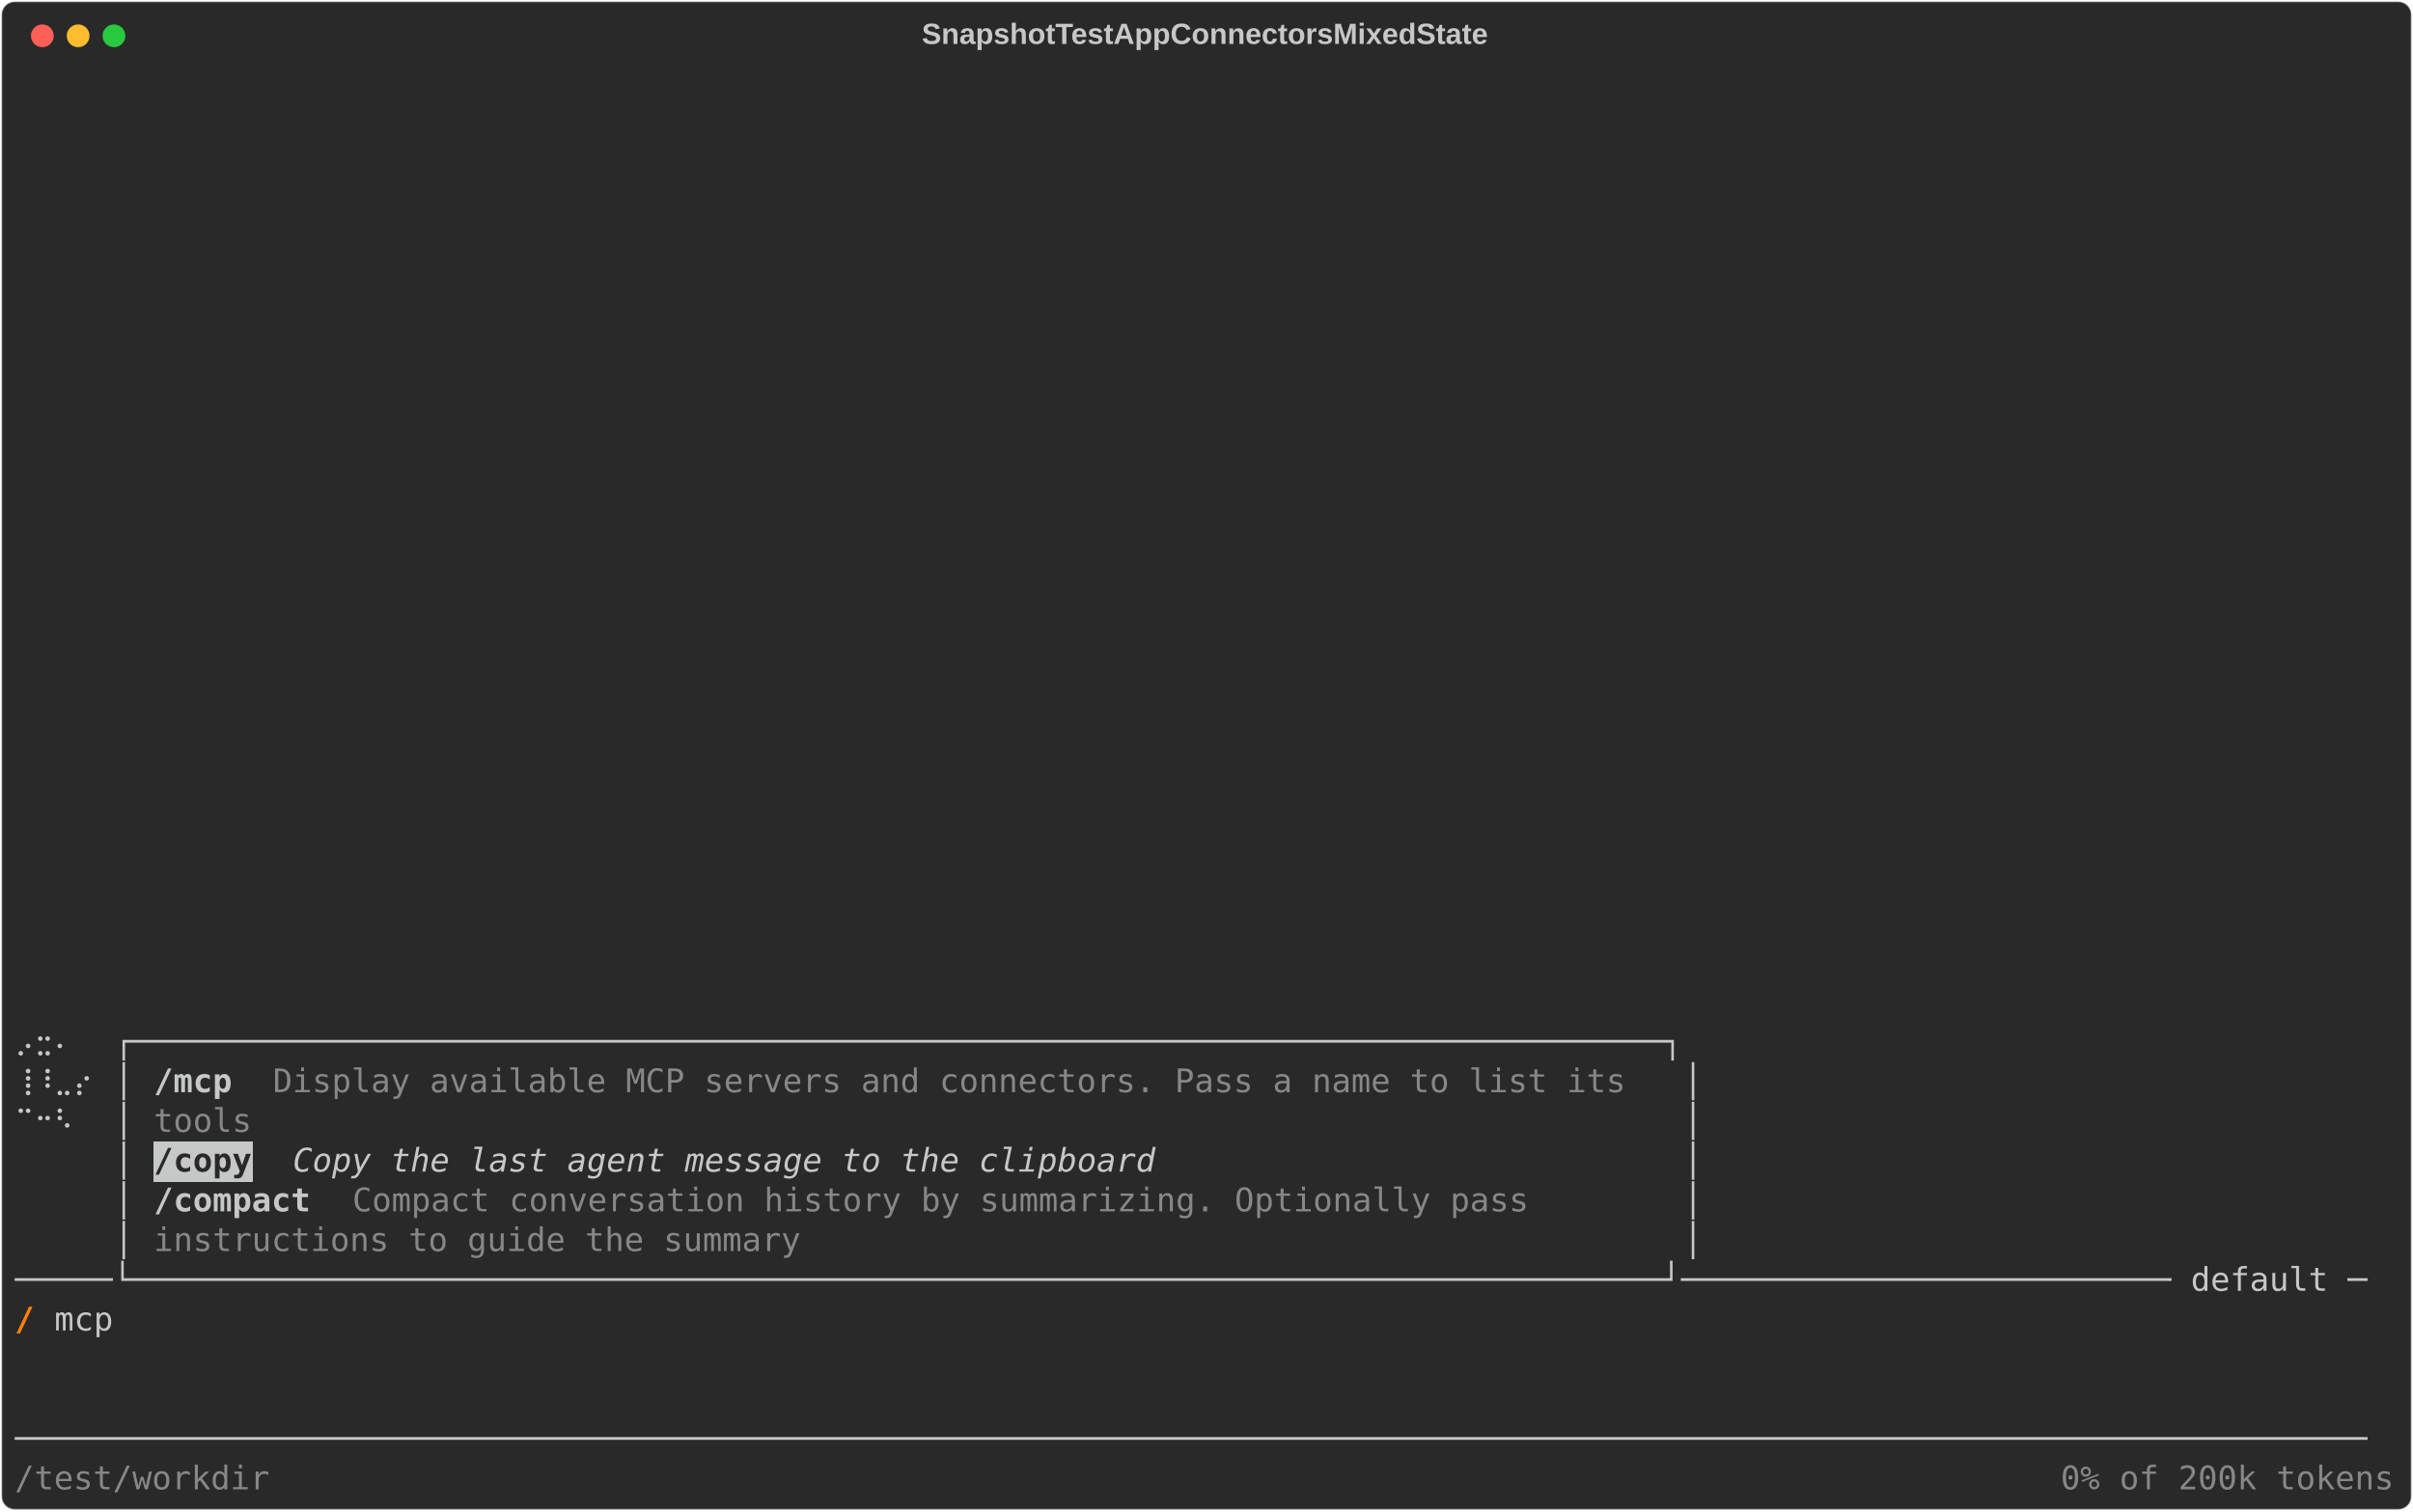
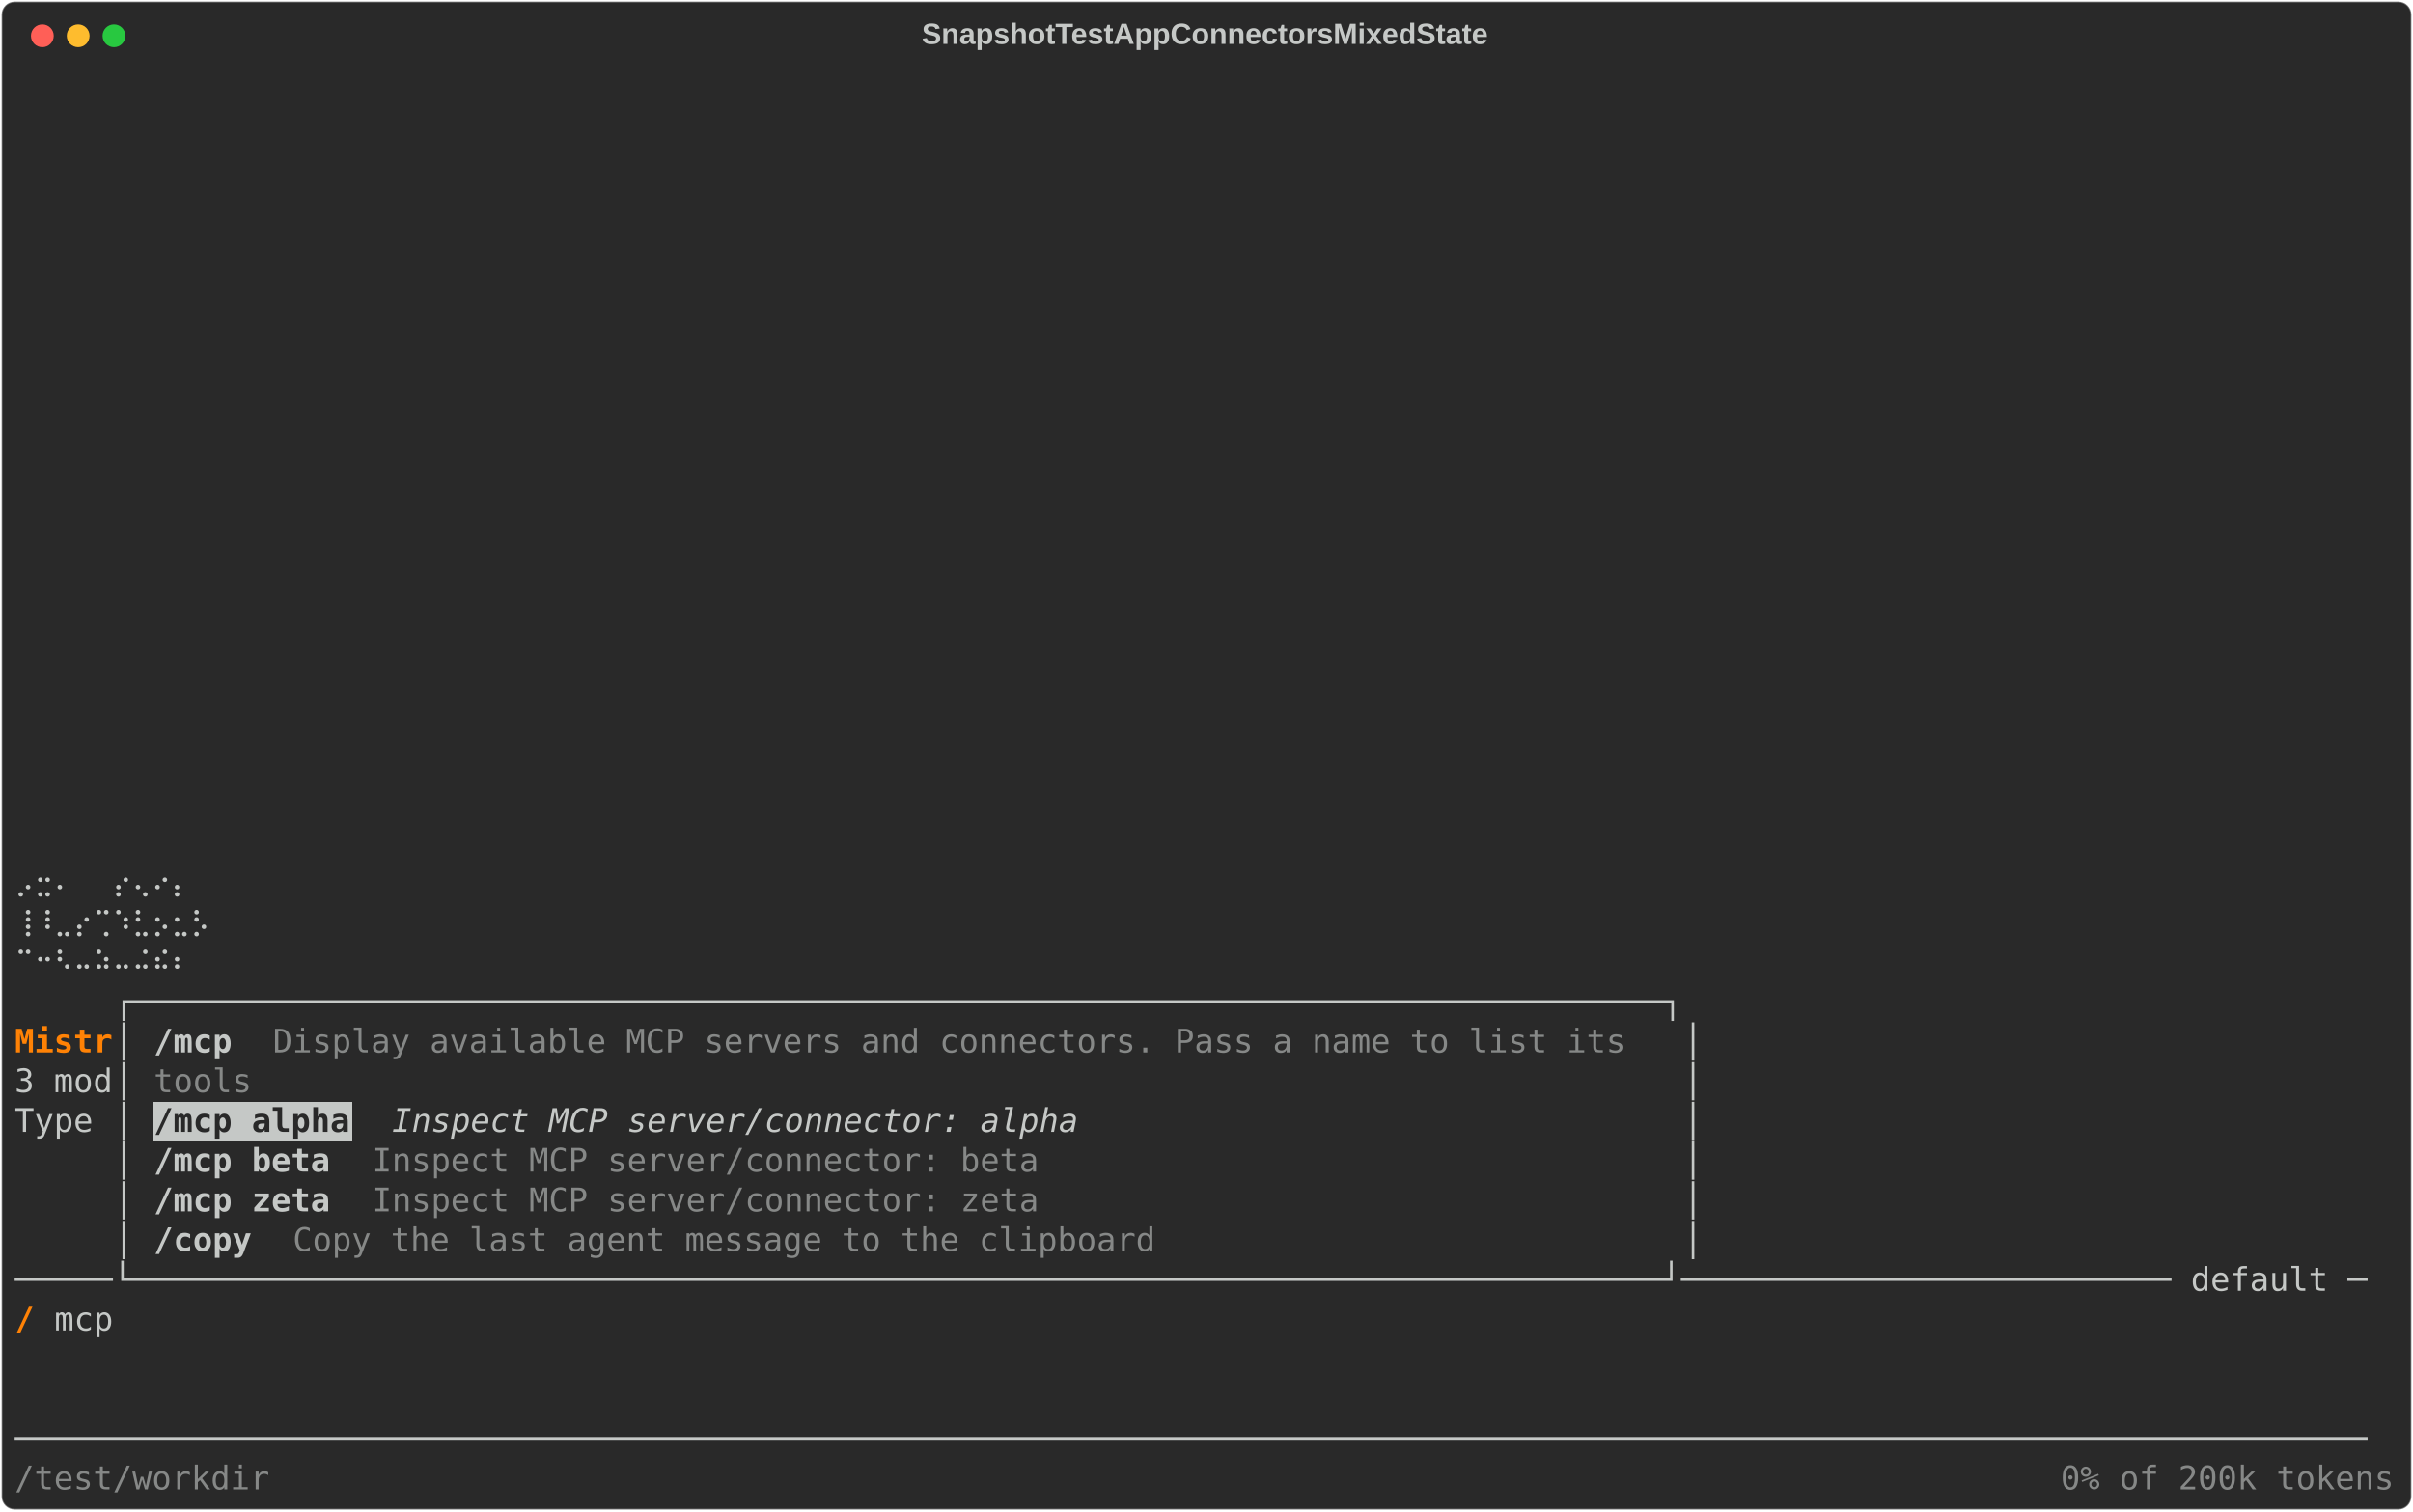
<svg xmlns="http://www.w3.org/2000/svg" class="rich-terminal" viewBox="0 0 1482 928.4">
  <style>

    @font-face {
        font-family: "Fira Code";
        src: local("FiraCode-Regular"),
                url("https://cdnjs.cloudflare.com/ajax/libs/firacode/6.2.0/woff2/FiraCode-Regular.woff2") format("woff2"),
                url("https://cdnjs.cloudflare.com/ajax/libs/firacode/6.2.0/woff/FiraCode-Regular.woff") format("woff");
        font-style: normal;
        font-weight: 400;
    }
    @font-face {
        font-family: "Fira Code";
        src: local("FiraCode-Bold"),
                url("https://cdnjs.cloudflare.com/ajax/libs/firacode/6.2.0/woff2/FiraCode-Bold.woff2") format("woff2"),
                url("https://cdnjs.cloudflare.com/ajax/libs/firacode/6.2.0/woff/FiraCode-Bold.woff") format("woff");
        font-style: bold;
        font-weight: 700;
    }

    .terminal-matrix {
        font-family: Fira Code, monospace;
        font-size: 20px;
        line-height: 24.4px;
        font-variant-east-asian: full-width;
    }

    .terminal-title {
        font-size: 18px;
        font-weight: bold;
        font-family: arial;
    }

    .terminal-r1 { fill: #c5c8c6 }
- .terminal-r2 { fill: #c5c8c6;font-weight: bold }
- .terminal-r3 { fill: #868887 }
- .terminal-r4 { fill: #292929;font-weight: bold }
- .terminal-r5 { fill: #c5c8c6;font-style: italic; }
- .terminal-r6 { fill: #ff8205;font-weight: bold }
+ .terminal-r2 { fill: #ff8205;font-weight: bold }
+ .terminal-r3 { fill: #c5c8c6;font-weight: bold }
+ .terminal-r4 { fill: #868887 }
+ .terminal-r5 { fill: #292929;font-weight: bold }
+ .terminal-r6 { fill: #c5c8c6;font-style: italic; }
    </style>
  <defs>
    <clipPath id="terminal-clip-terminal">
      <rect x="0" y="0" width="1463.0" height="877.4" />
    </clipPath>
    <clipPath id="terminal-line-0">
      <rect x="0" y="1.5" width="1464" height="24.65" />
    </clipPath>
    <clipPath id="terminal-line-1">
      <rect x="0" y="25.9" width="1464" height="24.65" />
    </clipPath>
    <clipPath id="terminal-line-2">
      <rect x="0" y="50.3" width="1464" height="24.65" />
    </clipPath>
    <clipPath id="terminal-line-3">
      <rect x="0" y="74.7" width="1464" height="24.65" />
    </clipPath>
    <clipPath id="terminal-line-4">
      <rect x="0" y="99.1" width="1464" height="24.65" />
    </clipPath>
    <clipPath id="terminal-line-5">
      <rect x="0" y="123.5" width="1464" height="24.65" />
    </clipPath>
    <clipPath id="terminal-line-6">
      <rect x="0" y="147.9" width="1464" height="24.65" />
    </clipPath>
    <clipPath id="terminal-line-7">
      <rect x="0" y="172.3" width="1464" height="24.65" />
    </clipPath>
    <clipPath id="terminal-line-8">
      <rect x="0" y="196.7" width="1464" height="24.65" />
    </clipPath>
    <clipPath id="terminal-line-9">
      <rect x="0" y="221.1" width="1464" height="24.65" />
    </clipPath>
    <clipPath id="terminal-line-10">
      <rect x="0" y="245.5" width="1464" height="24.65" />
    </clipPath>
    <clipPath id="terminal-line-11">
      <rect x="0" y="269.9" width="1464" height="24.65" />
    </clipPath>
    <clipPath id="terminal-line-12">
      <rect x="0" y="294.3" width="1464" height="24.65" />
    </clipPath>
    <clipPath id="terminal-line-13">
      <rect x="0" y="318.7" width="1464" height="24.65" />
    </clipPath>
    <clipPath id="terminal-line-14">
      <rect x="0" y="343.1" width="1464" height="24.65" />
    </clipPath>
    <clipPath id="terminal-line-15">
      <rect x="0" y="367.5" width="1464" height="24.65" />
    </clipPath>
    <clipPath id="terminal-line-16">
      <rect x="0" y="391.9" width="1464" height="24.65" />
    </clipPath>
    <clipPath id="terminal-line-17">
      <rect x="0" y="416.3" width="1464" height="24.65" />
    </clipPath>
    <clipPath id="terminal-line-18">
      <rect x="0" y="440.7" width="1464" height="24.65" />
    </clipPath>
    <clipPath id="terminal-line-19">
      <rect x="0" y="465.1" width="1464" height="24.65" />
    </clipPath>
    <clipPath id="terminal-line-20">
      <rect x="0" y="489.5" width="1464" height="24.65" />
    </clipPath>
    <clipPath id="terminal-line-21">
      <rect x="0" y="513.9" width="1464" height="24.65" />
    </clipPath>
    <clipPath id="terminal-line-22">
      <rect x="0" y="538.3" width="1464" height="24.65" />
    </clipPath>
    <clipPath id="terminal-line-23">
      <rect x="0" y="562.7" width="1464" height="24.65" />
    </clipPath>
    <clipPath id="terminal-line-24">
      <rect x="0" y="587.1" width="1464" height="24.65" />
    </clipPath>
    <clipPath id="terminal-line-25">
      <rect x="0" y="611.5" width="1464" height="24.65" />
    </clipPath>
    <clipPath id="terminal-line-26">
      <rect x="0" y="635.9" width="1464" height="24.65" />
    </clipPath>
    <clipPath id="terminal-line-27">
      <rect x="0" y="660.3" width="1464" height="24.65" />
    </clipPath>
    <clipPath id="terminal-line-28">
      <rect x="0" y="684.7" width="1464" height="24.65" />
    </clipPath>
    <clipPath id="terminal-line-29">
      <rect x="0" y="709.1" width="1464" height="24.65" />
    </clipPath>
    <clipPath id="terminal-line-30">
      <rect x="0" y="733.5" width="1464" height="24.65" />
    </clipPath>
    <clipPath id="terminal-line-31">
      <rect x="0" y="757.9" width="1464" height="24.65" />
    </clipPath>
    <clipPath id="terminal-line-32">
      <rect x="0" y="782.3" width="1464" height="24.65" />
    </clipPath>
    <clipPath id="terminal-line-33">
      <rect x="0" y="806.7" width="1464" height="24.65" />
    </clipPath>
    <clipPath id="terminal-line-34">
      <rect x="0" y="831.1" width="1464" height="24.65" />
    </clipPath>
  </defs>
  <rect fill="#292929" stroke="rgba(255,255,255,0.35)" stroke-width="1" x="1" y="1" width="1480" height="926.4" rx="8" />
  <text class="terminal-title" fill="#c5c8c6" text-anchor="middle" x="740" y="27">SnapshotTestAppConnectorsMixedState</text>
  <g transform="translate(26,22)">
    <circle cx="0" cy="0" r="7" fill="#ff5f57" />
    <circle cx="22" cy="0" r="7" fill="#febc2e" />
    <circle cx="44" cy="0" r="7" fill="#28c840" />
  </g>
  <g transform="translate(9, 41)" clip-path="url(#terminal-clip-terminal)">
-     <rect fill="#c5c8c6" x="85.4" y="660.3" width="61" height="24.65" shape-rendering="crispEdges" />
+     <rect fill="#c5c8c6" x="85.4" y="635.9" width="122" height="24.65" shape-rendering="crispEdges" />
    <g class="terminal-matrix">
      <text class="terminal-r1" x="1464" y="20" textLength="12.2" clip-path="url(#terminal-line-0)">
</text>
      <text class="terminal-r1" x="1464" y="44.4" textLength="12.2" clip-path="url(#terminal-line-1)">
</text>
      <text class="terminal-r1" x="1464" y="68.8" textLength="12.2" clip-path="url(#terminal-line-2)">
</text>
      <text class="terminal-r1" x="1464" y="93.2" textLength="12.2" clip-path="url(#terminal-line-3)">
</text>
      <text class="terminal-r1" x="1464" y="117.6" textLength="12.2" clip-path="url(#terminal-line-4)">
</text>
      <text class="terminal-r1" x="1464" y="142" textLength="12.2" clip-path="url(#terminal-line-5)">
</text>
      <text class="terminal-r1" x="1464" y="166.4" textLength="12.2" clip-path="url(#terminal-line-6)">
</text>
      <text class="terminal-r1" x="1464" y="190.8" textLength="12.2" clip-path="url(#terminal-line-7)">
</text>
      <text class="terminal-r1" x="1464" y="215.2" textLength="12.2" clip-path="url(#terminal-line-8)">
</text>
      <text class="terminal-r1" x="1464" y="239.6" textLength="12.2" clip-path="url(#terminal-line-9)">
</text>
      <text class="terminal-r1" x="1464" y="264" textLength="12.2" clip-path="url(#terminal-line-10)">
</text>
      <text class="terminal-r1" x="1464" y="288.4" textLength="12.2" clip-path="url(#terminal-line-11)">
</text>
      <text class="terminal-r1" x="1464" y="312.8" textLength="12.2" clip-path="url(#terminal-line-12)">
</text>
      <text class="terminal-r1" x="1464" y="337.2" textLength="12.2" clip-path="url(#terminal-line-13)">
</text>
      <text class="terminal-r1" x="1464" y="361.6" textLength="12.2" clip-path="url(#terminal-line-14)">
</text>
      <text class="terminal-r1" x="1464" y="386" textLength="12.2" clip-path="url(#terminal-line-15)">
</text>
      <text class="terminal-r1" x="1464" y="410.4" textLength="12.2" clip-path="url(#terminal-line-16)">
</text>
      <text class="terminal-r1" x="1464" y="434.8" textLength="12.2" clip-path="url(#terminal-line-17)">
</text>
      <text class="terminal-r1" x="1464" y="459.2" textLength="12.2" clip-path="url(#terminal-line-18)">
</text>
      <text class="terminal-r1" x="1464" y="483.6" textLength="12.2" clip-path="url(#terminal-line-19)">
</text>
+       <text class="terminal-r1" x="0" y="508" textLength="134.2" clip-path="url(#terminal-line-20)">  ⡠⣒⠄  ⡔⢄⠔⡄</text>
      <text class="terminal-r1" x="1464" y="508" textLength="12.2" clip-path="url(#terminal-line-20)">
</text>
+       <text class="terminal-r1" x="0" y="532.4" textLength="134.2" clip-path="url(#terminal-line-21)"> ⢸⠸⣀⡔⢉⠱⣃⡢⣂⡣</text>
      <text class="terminal-r1" x="1464" y="532.4" textLength="12.2" clip-path="url(#terminal-line-21)">
</text>
+       <text class="terminal-r1" x="0" y="556.8" textLength="134.2" clip-path="url(#terminal-line-22)">  ⠉⠒⠣⠤⠵⠤⠬⠮⠆</text>
      <text class="terminal-r1" x="1464" y="556.8" textLength="12.2" clip-path="url(#terminal-line-22)">
</text>
+       <text class="terminal-r1" x="61" y="581.2" textLength="1403" clip-path="url(#terminal-line-23)">┌──────────────────────────────────────────────────────────────────────────────┐                                   </text>
      <text class="terminal-r1" x="1464" y="581.2" textLength="12.2" clip-path="url(#terminal-line-23)">
</text>
-       <text class="terminal-r1" x="0" y="605.6" textLength="61" clip-path="url(#terminal-line-24)">  ⡠⣒⠄</text>
-       <text class="terminal-r1" x="61" y="605.6" textLength="1403" clip-path="url(#terminal-line-24)">┌──────────────────────────────────────────────────────────────────────────────┐                                   </text>
+       <text class="terminal-r2" x="0" y="605.6" textLength="61" clip-path="url(#terminal-line-24)">Mistr</text>
+       <text class="terminal-r1" x="61" y="605.6" textLength="12.2" clip-path="url(#terminal-line-24)">│</text>
+       <text class="terminal-r3" x="85.4" y="605.6" textLength="48.8" clip-path="url(#terminal-line-24)">/mcp</text>
+       <text class="terminal-r4" x="158.6" y="605.6" textLength="841.8" clip-path="url(#terminal-line-24)">Display available MCP servers and connectors. Pass a name to list its</text>
+       <text class="terminal-r1" x="1024.8" y="605.6" textLength="439.2" clip-path="url(#terminal-line-24)">│                                   </text>
      <text class="terminal-r1" x="1464" y="605.6" textLength="12.2" clip-path="url(#terminal-line-24)">
</text>
-       <text class="terminal-r1" x="0" y="630" textLength="61" clip-path="url(#terminal-line-25)"> ⢸⠸⣀⡔</text>
+       <text class="terminal-r1" x="0" y="630" textLength="61" clip-path="url(#terminal-line-25)">3 mod</text>
      <text class="terminal-r1" x="61" y="630" textLength="12.2" clip-path="url(#terminal-line-25)">│</text>
-       <text class="terminal-r2" x="85.4" y="630" textLength="48.8" clip-path="url(#terminal-line-25)">/mcp</text>
-       <text class="terminal-r3" x="158.6" y="630" textLength="841.8" clip-path="url(#terminal-line-25)">Display available MCP servers and connectors. Pass a name to list its</text>
+       <text class="terminal-r4" x="85.4" y="630" textLength="61" clip-path="url(#terminal-line-25)">tools</text>
      <text class="terminal-r1" x="1024.8" y="630" textLength="439.2" clip-path="url(#terminal-line-25)">│                                   </text>
      <text class="terminal-r1" x="1464" y="630" textLength="12.2" clip-path="url(#terminal-line-25)">
</text>
-       <text class="terminal-r1" x="0" y="654.4" textLength="61" clip-path="url(#terminal-line-26)">  ⠉⠒⠣</text>
+       <text class="terminal-r1" x="0" y="654.4" textLength="61" clip-path="url(#terminal-line-26)">Type </text>
      <text class="terminal-r1" x="61" y="654.4" textLength="12.2" clip-path="url(#terminal-line-26)">│</text>
-       <text class="terminal-r3" x="85.4" y="654.4" textLength="61" clip-path="url(#terminal-line-26)">tools</text>
+       <text class="terminal-r5" x="85.4" y="654.4" textLength="122" clip-path="url(#terminal-line-26)">/mcp alpha</text>
+       <text class="terminal-r6" x="231.8" y="654.4" textLength="427" clip-path="url(#terminal-line-26)">Inspect MCP server/connector: alpha</text>
      <text class="terminal-r1" x="1024.8" y="654.4" textLength="439.2" clip-path="url(#terminal-line-26)">│                                   </text>
      <text class="terminal-r1" x="1464" y="654.4" textLength="12.2" clip-path="url(#terminal-line-26)">
</text>
      <text class="terminal-r1" x="61" y="678.8" textLength="12.2" clip-path="url(#terminal-line-27)">│</text>
-       <text class="terminal-r4" x="85.4" y="678.8" textLength="61" clip-path="url(#terminal-line-27)">/copy</text>
-       <text class="terminal-r5" x="170.8" y="678.8" textLength="536.8" clip-path="url(#terminal-line-27)">Copy the last agent message to the clipboard</text>
+       <text class="terminal-r3" x="85.4" y="678.8" textLength="109.8" clip-path="url(#terminal-line-27)">/mcp beta</text>
+       <text class="terminal-r4" x="219.6" y="678.8" textLength="414.8" clip-path="url(#terminal-line-27)">Inspect MCP server/connector: beta</text>
      <text class="terminal-r1" x="1024.8" y="678.8" textLength="12.2" clip-path="url(#terminal-line-27)">│</text>
      <text class="terminal-r1" x="1464" y="678.8" textLength="12.2" clip-path="url(#terminal-line-27)">
</text>
      <text class="terminal-r1" x="61" y="703.2" textLength="12.2" clip-path="url(#terminal-line-28)">│</text>
-       <text class="terminal-r2" x="85.4" y="703.2" textLength="97.6" clip-path="url(#terminal-line-28)">/compact</text>
-       <text class="terminal-r3" x="207.4" y="703.2" textLength="732" clip-path="url(#terminal-line-28)">Compact conversation history by summarizing. Optionally pass</text>
+       <text class="terminal-r3" x="85.4" y="703.2" textLength="109.8" clip-path="url(#terminal-line-28)">/mcp zeta</text>
+       <text class="terminal-r4" x="219.6" y="703.2" textLength="414.8" clip-path="url(#terminal-line-28)">Inspect MCP server/connector: zeta</text>
      <text class="terminal-r1" x="1024.8" y="703.2" textLength="12.2" clip-path="url(#terminal-line-28)">│</text>
      <text class="terminal-r1" x="1464" y="703.2" textLength="12.2" clip-path="url(#terminal-line-28)">
</text>
      <text class="terminal-r1" x="61" y="727.6" textLength="12.2" clip-path="url(#terminal-line-29)">│</text>
-       <text class="terminal-r3" x="85.4" y="727.6" textLength="402.6" clip-path="url(#terminal-line-29)">instructions to guide the summary</text>
+       <text class="terminal-r3" x="85.4" y="727.6" textLength="61" clip-path="url(#terminal-line-29)">/copy</text>
+       <text class="terminal-r4" x="170.8" y="727.6" textLength="536.8" clip-path="url(#terminal-line-29)">Copy the last agent message to the clipboard</text>
      <text class="terminal-r1" x="1024.8" y="727.6" textLength="12.2" clip-path="url(#terminal-line-29)">│</text>
      <text class="terminal-r1" x="1464" y="727.6" textLength="12.2" clip-path="url(#terminal-line-29)">
</text>
      <text class="terminal-r1" x="0" y="752" textLength="1464" clip-path="url(#terminal-line-30)">─────└──────────────────────────────────────────────────────────────────────────────┘───────────────────────── default ─</text>
      <text class="terminal-r1" x="1464" y="752" textLength="12.2" clip-path="url(#terminal-line-30)">
</text>
-       <text class="terminal-r6" x="0" y="776.4" textLength="12.2" clip-path="url(#terminal-line-31)">/</text>
+       <text class="terminal-r2" x="0" y="776.4" textLength="12.2" clip-path="url(#terminal-line-31)">/</text>
      <text class="terminal-r1" x="24.4" y="776.4" textLength="1439.6" clip-path="url(#terminal-line-31)">mcp                                                                                                                   </text>
      <text class="terminal-r1" x="1464" y="776.4" textLength="12.2" clip-path="url(#terminal-line-31)">
</text>
      <text class="terminal-r1" x="1464" y="800.8" textLength="12.2" clip-path="url(#terminal-line-32)">
</text>
      <text class="terminal-r1" x="1464" y="825.2" textLength="12.2" clip-path="url(#terminal-line-33)">
</text>
      <text class="terminal-r1" x="0" y="849.6" textLength="1464" clip-path="url(#terminal-line-34)">────────────────────────────────────────────────────────────────────────────────────────────────────────────────────────</text>
      <text class="terminal-r1" x="1464" y="849.6" textLength="12.2" clip-path="url(#terminal-line-34)">
</text>
-       <text class="terminal-r3" x="0" y="874" textLength="158.6" clip-path="url(#terminal-line-35)">/test/workdir</text>
-       <text class="terminal-r3" x="1256.6" y="874" textLength="207.4" clip-path="url(#terminal-line-35)">0% of 200k tokens</text>
+       <text class="terminal-r4" x="0" y="874" textLength="158.6" clip-path="url(#terminal-line-35)">/test/workdir</text>
+       <text class="terminal-r4" x="1256.6" y="874" textLength="207.4" clip-path="url(#terminal-line-35)">0% of 200k tokens</text>
    </g>
  </g>
</svg>
